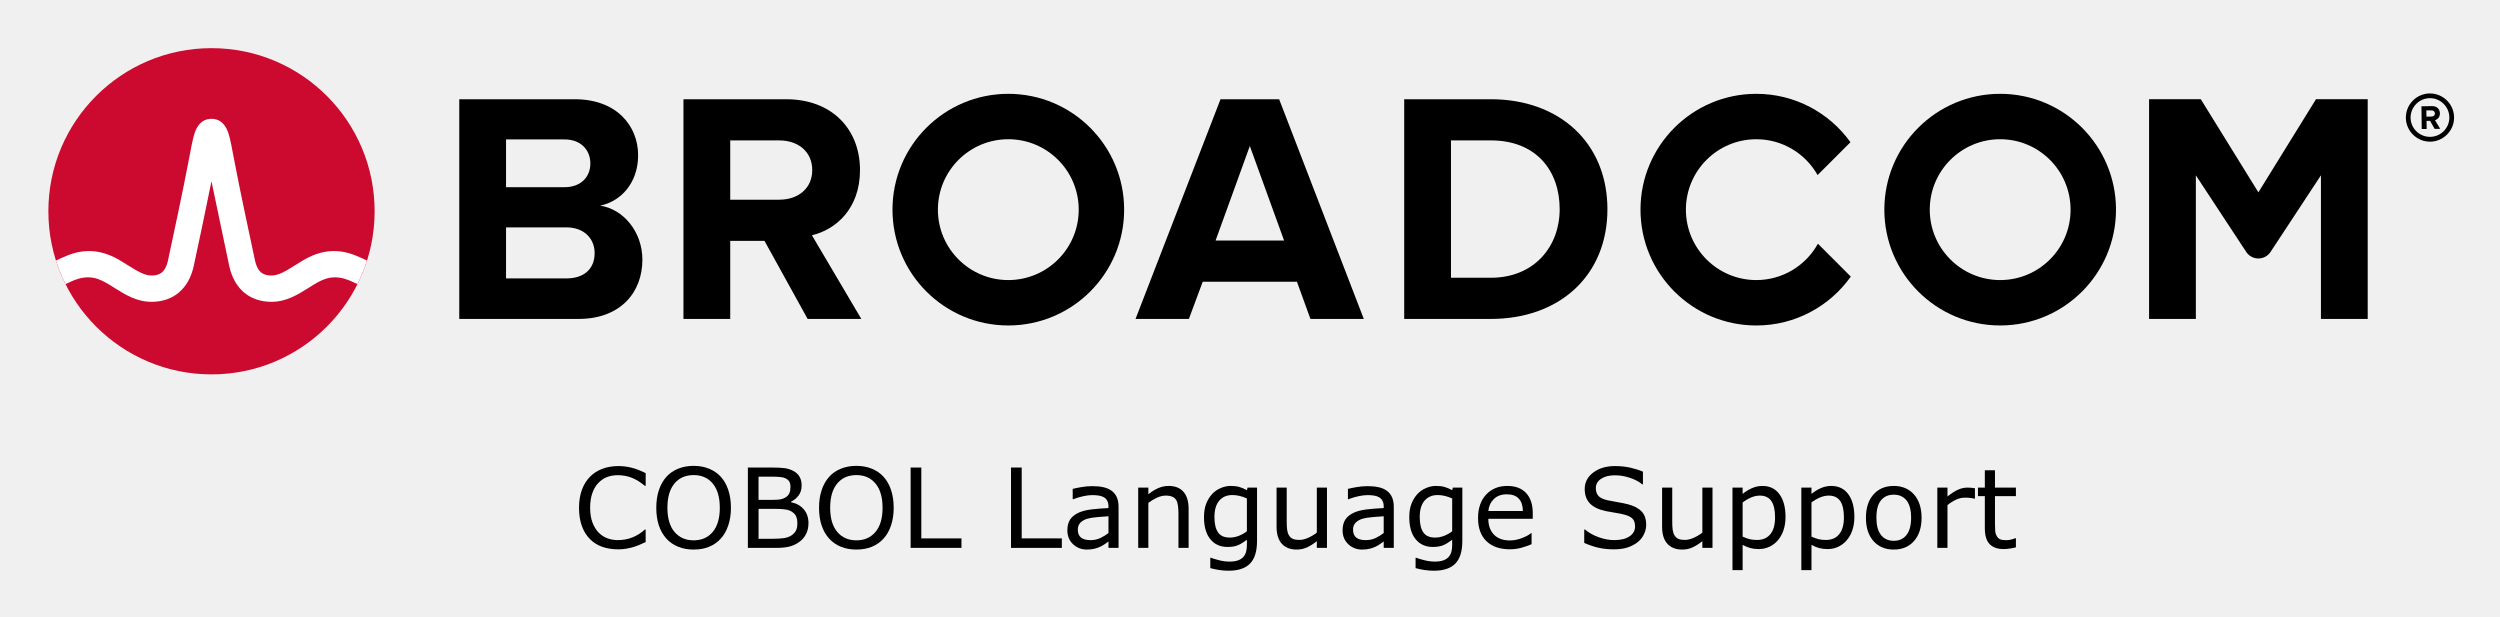
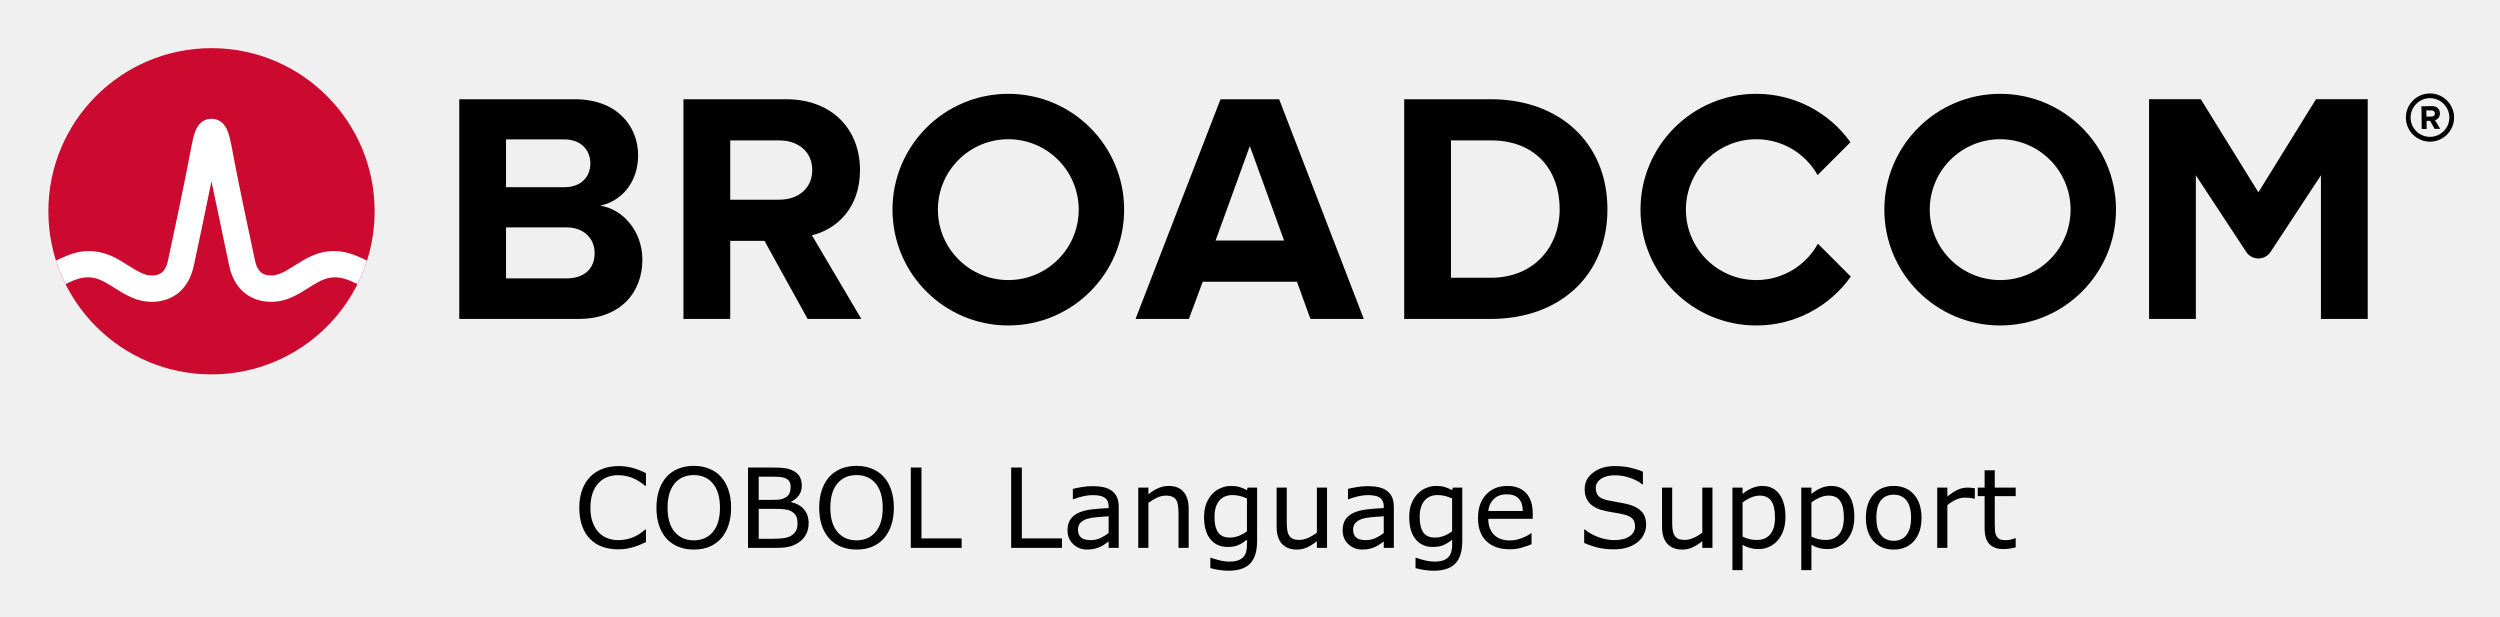
<svg xmlns="http://www.w3.org/2000/svg" xmlns:xlink="http://www.w3.org/1999/xlink" role="img" viewBox="-4.53 -4.53 248.82 61.32">
  <path d="M237.32 9.09c-1.06 0-1.93-.86-1.93-1.92s.87-1.93 1.93-1.93 1.93.87 1.93 1.93-.87 1.92-1.93 1.92m0-4.32c-1.32 0-2.4 1.08-2.4 2.4 0 1.32 1.08 2.4 2.4 2.4 1.32 0 2.4-1.08 2.4-2.4 0-1.32-1.08-2.4-2.4-2.4" />
  <path d="M237.48 7.07l-.51.01-.01-.62h.51c.19-.01.34.11.34.3.01.19-.14.31-.33.31m.83-.32c-.01-.42-.3-.72-.77-.72l-1.07.02.03 2.26h.49l-.01-.81h.35l.46.8.55-.01-.52-.86c.24-.06.49-.28.49-.68M51.834 23.18h-5.999V9.347h5.835c1.574 0 2.557 1.016 2.557 2.393 0 1.377-.983 2.36-2.557 2.36H45v4h6.834c1.836 0 2.819 1.18 2.819 2.556 0 1.574-1.049 2.525-2.819 2.525m3.376-7.245c2.066-.426 3.771-2.262 3.771-5.015 0-2.918-2.131-5.573-6.295-5.573h-11.506v21.865h11.867c4.163 0 6.359-2.623 6.359-5.901 0-2.754-1.868-5.015-4.196-5.376m17.823-.59H68v4.098h3.558l4.294 7.769h5.343l-4.917-8.327c2.361-.557 4.786-2.622 4.786-6.49m0 0c0-4.065-2.786-7.048-7.343-7.048h-10.228v21.865h4.655V9.445h4.885c1.869 0 3.278 1.114 3.278 2.95s-1.409 2.95-3.278 2.95m43.421 4.065l3.409-9.408 3.41 9.408zm.492-14.063l-8.458 21.865h5.31l1.377-3.704h9.376l1.344 3.704h5.311l-8.425-21.865zm26.904 17.767h-3.967v-13.67h3.967c4.491 0 6.851 2.983 6.851 6.852 0 3.704-2.524 6.818-6.851 6.818m0-17.767h-8.622v21.865h8.622c6.851 0 11.604-4.327 11.604-10.916s-4.753-10.949-11.604-10.949m82.127-.004l-5.734 9.27-5.734-9.27h-5.146v21.869h4.656v-14.293l5.012 7.622c.574.871 1.851.871 2.424 0l5.013-7.622v14.293h4.656V5.343z" />
  <path id="a" d="M95.825 23.344c-3.871 0-7.008-3.138-7.008-7.008 0-3.871 3.137-7.009 7.008-7.009 3.87 0 7.008 3.138 7.008 7.009 0 3.87-3.138 7.008-7.008 7.008m0-18.536c-6.367 0-11.528 5.161-11.528 11.528 0 6.366 5.161 11.527 11.528 11.527 6.366 0 11.528-5.161 11.528-11.527 0-6.367-5.162-11.528-11.528-11.528" />
  <path d="M176.404 19.727c-1.195 2.156-3.492 3.617-6.132 3.617-3.87 0-7.008-3.138-7.008-7.008 0-3.871 3.138-7.008 7.008-7.008 2.618 0 4.897 1.438 6.1 3.565l3.27-3.269c-2.092-2.915-5.508-4.816-9.37-4.816-6.367 0-11.527 5.161-11.527 11.528 0 6.366 5.16 11.528 11.527 11.528 3.883 0 7.316-1.922 9.404-4.865z" />
  <use transform="translate(98.718)" xlink:href="#a" />
  <ellipse cx="16.52" cy="16.497" fill="#cc092f" rx="16.236" ry="16.235" />
  <path fill="#fff" d="M30.825 20.883c-1.857-.74-3.557-.492-5.261.541 0 0-.621.379-.807.496-.794.498-1.543.97-2.263.97-.687 0-1.363-.184-1.649-1.513-.446-2.073-1.534-7.167-2.009-9.69-.279-1.483-.432-2.282-.591-2.825-.28-.954-.792-1.473-1.519-1.556 0 0-.114-.016-.207-.016-.092 0-.218.018-.218.018-.72.086-1.229.605-1.507 1.554-.159.543-.312 1.342-.591 2.825-.475 2.523-1.563 7.617-2.009 9.69-.286 1.329-.962 1.513-1.649 1.513-.72 0-1.469-.472-2.263-.97-.186-.117-.808-.496-.808-.496-1.703-1.033-3.404-1.281-5.26-.541-.401.16-.796.339-1.172.52.257.806.577 1.599.95 2.344.411-.202.842-.402 1.282-.532.634-.187 1.284-.197 1.914.014.612.205 1.157.568 1.7.909 1.023.643 2.182 1.372 3.657 1.372 2.186 0 3.72-1.305 4.21-3.581.38-1.764 1.222-5.702 1.763-8.418 0 0 1.386 6.654 1.765 8.418.49 2.276 2.025 3.581 4.211 3.581 1.475 0 2.634-.729 3.657-1.372.543-.341 1.088-.704 1.7-.909.629-.211 1.28-.201 1.914-.014.44.13.87.331 1.281.533.374-.745.693-1.539.95-2.345-.376-.181-.77-.36-1.171-.52" />
  <g text-anchor="middle">
-     <path d="M59.731 49.42q-.295.129-.537.242-.236.113-.623.236-.328.102-.714.172-.381.075-.843.075-.87 0-1.584-.242-.709-.247-1.235-.768-.516-.51-.806-1.294-.29-.79-.29-1.832 0-.988.279-1.767.279-.779.806-1.316.51-.521 1.23-.795.725-.274 1.606-.274.645 0 1.284.156.645.156 1.429.548v1.262h-.081q-.661-.553-1.311-.806t-1.391-.252q-.607 0-1.096.199-.483.193-.865.607-.371.403-.58 1.02-.204.612-.204 1.418 0 .843.226 1.45.231.607.591.988.376.397.875.591.505.188 1.063.188.768 0 1.439-.263.671-.263 1.257-.79h.075z" />
-     <path d="M67.208 42.921q.489.537.747 1.316.263.779.263 1.767 0 .988-.269 1.772-.263.779-.741 1.3-.494.542-1.171.816-.671.274-1.536.274-.843 0-1.536-.279-.688-.279-1.171-.811-.483-.532-.747-1.305-.258-.773-.258-1.767 0-.978.258-1.751.258-.779.752-1.332.473-.526 1.171-.806.704-.279 1.531-.279.859 0 1.542.285.688.279 1.166.8zm-.097 3.083q0-1.558-.698-2.401-.698-.849-1.907-.849-1.219 0-1.917.849-.693.843-.693 2.401 0 1.574.709 2.412.709.833 1.901.833 1.192 0 1.896-.833.709-.838.709-2.412z" />
-     <path d="M75.936 47.54q0 .596-.226 1.053-.226.457-.607.752-.451.354-.994.505Q73.573 50 72.74 50h-2.836v-7.998h2.369q.875 0 1.311.064t.833.269q.44.231.639.596.199.36.199.865 0 .569-.29.972-.29.397-.773.639v.043q.811.167 1.278.714.467.542.467 1.375zm-1.789-3.604q0-.29-.097-.489-.097-.199-.312-.322-.252-.145-.612-.177-.36-.038-.892-.038h-1.268v2.31h1.375q.5 0 .795-.048.295-.054.548-.215.252-.161.354-.414.107-.258.107-.607zm.682 3.647q0-.483-.145-.768-.145-.285-.526-.483-.258-.134-.628-.172-.365-.043-.892-.043h-1.67v2.976h1.407q.698 0 1.144-.07.446-.075.73-.269.301-.209.44-.478.14-.269.14-.693z" />
-     <path d="M83.407 42.921q.489.537.747 1.316.263.779.263 1.767 0 .988-.269 1.772-.263.779-.741 1.3-.494.542-1.171.816-.671.274-1.536.274-.843 0-1.536-.279-.688-.279-1.171-.811-.483-.532-.747-1.305-.258-.773-.258-1.767 0-.978.258-1.751.258-.779.752-1.332.473-.526 1.171-.806.704-.279 1.531-.279.859 0 1.542.285.688.279 1.166.8zm-.097 3.083q0-1.558-.698-2.401-.698-.849-1.907-.849-1.219 0-1.917.849-.693.843-.693 2.401 0 1.574.709 2.412.709.833 1.901.833 1.192 0 1.896-.833.709-.838.709-2.412z" />
-     <path d="M91.163 50h-5.06v-7.998h1.063v7.052h3.996z" />
-     <path d="M101.153 50H96.094v-7.998h1.063v7.052h3.996z" />
-     <path d="M106.798 50h-1.004v-.639q-.134.091-.365.258-.226.161-.44.258-.252.124-.58.204-.328.086-.768.086-.811 0-1.375-.537-.564-.537-.564-1.37 0-.682.29-1.101.295-.424.838-.666.548-.242 1.316-.328.768-.086 1.649-.129v-.156q0-.344-.124-.569-.118-.226-.344-.354-.215-.124-.516-.167-.301-.043-.628-.043-.397 0-.886.107-.489.102-1.01.301h-.054V44.129q.295-.081.854-.177.559-.097 1.101-.097.634 0 1.101.107.473.102.816.354.338.247.516.639.177.392.177.972zm-1.004-1.477v-1.67q-.462.027-1.09.081-.623.054-.988.156-.435.124-.704.387-.269.258-.269.714 0 .516.312.779.312.258.951.258.532 0 .972-.204.44-.209.816-.5z" />
-     <path d="M113.77 50h-1.01v-3.416q0-.414-.048-.773-.048-.365-.177-.569-.134-.226-.387-.333-.252-.113-.655-.113-.414 0-.865.204-.451.204-.865.521V50h-1.01v-6h1.01v.666q.473-.392.978-.612.505-.22 1.037-.22.972 0 1.482.585.51.585.51 1.687z" />
-     <path d="M120.58 49.318q0 1.525-.693 2.24-.693.714-2.132.714-.478 0-.935-.07-.451-.064-.892-.188V50.983h.054q.247.097.784.236.537.145 1.074.145.516 0 .854-.124.338-.124.526-.344.188-.209.269-.505.081-.295.081-.661v-.548q-.457.365-.875.548-.414.177-1.058.177-1.074 0-1.708-.773-.628-.779-.628-2.191 0-.773.215-1.332.22-.564.596-.972.349-.381.849-.591.5-.215.994-.215.521 0 .87.107.354.102.747.317l.064-.258h.945zm-1.01-.967v-3.271q-.403-.183-.752-.258-.344-.081-.688-.081-.833 0-1.311.559-.478.559-.478 1.622 0 1.01.354 1.531.354.521 1.176.521.44 0 .881-.167.446-.172.816-.457z" />
-     <path d="M127.541 50h-1.01v-.666q-.51.403-.978.618-.467.215-1.031.215-.945 0-1.472-.575-.526-.58-.526-1.697V44.001h1.01v3.416q0 .457.043.784.043.322.183.553.145.236.376.344.231.107.671.107.392 0 .854-.204.467-.204.87-.521v-4.479h1.01z" />
-     <path d="M134.191 50h-1.004v-.639q-.134.091-.365.258-.226.161-.44.258-.252.124-.58.204-.328.086-.768.086-.811 0-1.375-.537-.564-.537-.564-1.37 0-.682.29-1.101.295-.424.838-.666.548-.242 1.316-.328.768-.086 1.649-.129v-.156q0-.344-.124-.569-.118-.226-.344-.354-.215-.124-.516-.167-.301-.043-.628-.043-.397 0-.886.107-.489.102-1.01.301h-.054V44.129q.295-.081.854-.177.559-.097 1.101-.097.634 0 1.101.107.473.102.816.354.338.247.516.639.177.392.177.972zm-1.004-1.477v-1.67q-.462.027-1.09.081-.623.054-.988.156-.435.124-.704.387-.269.258-.269.714 0 .516.312.779.312.258.951.258.532 0 .972-.204.44-.209.816-.5z" />
-     <path d="M141.012 49.318q0 1.525-.693 2.24-.693.714-2.132.714-.478 0-.935-.07-.451-.064-.892-.188V50.983h.054q.247.097.784.236.537.145 1.074.145.516 0 .854-.124.338-.124.526-.344.188-.209.269-.505.081-.295.081-.661v-.548q-.457.365-.875.548-.414.177-1.058.177-1.074 0-1.708-.773-.628-.779-.628-2.191 0-.773.215-1.332.22-.564.596-.972.349-.381.849-.591.5-.215.994-.215.521 0 .87.107.354.102.747.317l.065-.258h.945zm-1.01-.967v-3.271q-.403-.183-.752-.258-.344-.081-.688-.081-.833 0-1.311.559-.478.559-.478 1.622 0 1.01.354 1.531.354.521 1.176.521.44 0 .881-.167.446-.172.816-.457z" />
-     <path d="M148.021 47.105h-4.42q0 .553.167.967.167.408.457.671.279.258.661.387.387.129.849.129.612 0 1.23-.242.623-.247.886-.483h.054v1.101q-.51.215-1.042.36-.532.145-1.117.145-1.493 0-2.331-.806-.838-.811-.838-2.299 0-1.472.8-2.336.806-.865 2.116-.865 1.214 0 1.869.709.661.709.661 2.014zm-.983-.773q-.005-.795-.403-1.23-.392-.435-1.198-.435-.811 0-1.294.478-.478.478-.542 1.187z" />
-     <path d="M159.311 47.717q0 .467-.22.924-.215.457-.607.773-.43.344-1.004.537-.569.193-1.375.193-.865 0-1.558-.161-.688-.161-1.402-.478v-1.332h.075q.607.505 1.402.779.795.274 1.493.274.988 0 1.536-.371.553-.371.553-.988 0-.532-.263-.784-.258-.252-.79-.392-.403-.107-.875-.177-.467-.07-.994-.177-1.063-.226-1.579-.768-.51-.548-.51-1.423 0-1.004.849-1.644.849-.645 2.154-.645.843 0 1.547.161.704.161 1.246.397v1.257h-.075q-.457-.387-1.203-.639-.741-.258-1.52-.258-.854 0-1.375.354-.516.354-.516.913 0 .499.258.784.258.285.908.435.344.075.978.183t1.074.22q.892.236 1.343.714.451.478.451 1.337z" />
-     <path d="M165.912 50h-1.01v-.666q-.51.403-.978.618-.467.215-1.031.215-.945 0-1.472-.575-.526-.58-.526-1.697V44.001h1.01v3.416q0 .457.043.784.043.322.183.553.145.236.376.344.231.107.671.107.392 0 .854-.204.467-.204.87-.521v-4.479h1.01z" />
-     <path d="M173.18 46.928q0 .73-.209 1.337-.209.602-.591 1.021-.354.397-.838.618-.478.215-1.015.215-.467 0-.849-.102-.376-.102-.768-.317v2.514h-1.01v-8.212h1.01v.628q.403-.338.902-.564.505-.231 1.074-.231 1.085 0 1.687.822.607.816.607 2.272zm-1.042.027q0-1.085-.371-1.622-.371-.537-1.139-.537-.435 0-.875.188-.44.188-.843.494v3.4q.43.193.736.263.312.07.704.07.843 0 1.316-.569.473-.569.473-1.687z" />
-     <path d="M180.033 46.928q0 .73-.209 1.337-.209.602-.591 1.021-.354.397-.838.618-.478.215-1.015.215-.467 0-.849-.102-.376-.102-.768-.317v2.514h-1.01v-8.212h1.01v.628q.403-.338.902-.564.505-.231 1.074-.231 1.085 0 1.687.822.607.816.607 2.272zm-1.042.027q0-1.085-.371-1.622-.371-.537-1.139-.537-.435 0-.875.188-.44.188-.843.494v3.4q.43.193.736.263.312.07.704.07.843 0 1.316-.569.473-.569.473-1.687z" />
-     <path d="M186.72 47.003q0 1.466-.752 2.315-.752.849-2.014.849-1.273 0-2.025-.849-.747-.849-.747-2.315 0-1.466.747-2.315.752-.854 2.025-.854 1.262 0 2.014.854.752.849.752 2.315zm-1.042 0q0-1.166-.457-1.73-.457-.569-1.268-.569-.822 0-1.278.569-.451.564-.451 1.729 0 1.128.457 1.713.457.58 1.273.58.806 0 1.262-.575.462-.58.462-1.719z" />
-     <path d="M192.032 45.102h-.054q-.226-.054-.44-.075-.209-.027-.5-.027-.467 0-.902.209-.435.204-.838.532V50h-1.01v-6h1.01v.886q.602-.483 1.058-.682.462-.204.94-.204.263 0 .381.016.118.011.354.048z" />
-     <path d="M196.109 49.946q-.285.075-.623.124-.333.048-.596.048-.918 0-1.396-.494-.478-.494-.478-1.584v-3.19h-.682v-.849h.682v-1.724h1.01v1.724h2.084v.849h-2.084v2.734q0 .473.021.741.021.263.15.494.118.215.322.317.209.097.634.097.247 0 .516-.07.269-.075.387-.124h.054z" />
+     <path d="M59.758 49.42q-.295.129-.537.242-.236.113-.623.236-.328.102-.714.172-.381.075-.843.075-.87 0-1.584-.242-.709-.247-1.235-.768-.516-.51-.806-1.294-.29-.79-.29-1.832 0-.988.279-1.767.279-.779.806-1.316.51-.521 1.23-.795.725-.274 1.606-.274.645 0 1.284.156.645.156 1.429.548v1.262h-.081q-.661-.553-1.311-.806-.65-.252-1.391-.252-.607 0-1.096.199-.483.193-.865.607-.371.403-.58 1.021-.204.612-.204 1.418 0 .843.226 1.45.231.607.591.988.376.397.875.591.505.188 1.063.188.768 0 1.439-.263.671-.263 1.257-.79h.075z" />
+     <path d="M67.224 42.921q.489.537.747 1.316.263.779.263 1.767 0 .988-.269 1.772-.263.779-.741 1.3-.494.542-1.171.816-.671.274-1.536.274-.843 0-1.536-.279-.688-.279-1.171-.811-.483-.532-.747-1.305-.258-.773-.258-1.767 0-.978.258-1.751.258-.779.752-1.332.473-.526 1.171-.806.704-.279 1.531-.279.859 0 1.542.285.688.279 1.166.8zm-.097 3.083q0-1.558-.698-2.401-.698-.849-1.907-.849-1.219 0-1.917.849-.693.843-.693 2.401 0 1.574.709 2.412.709.833 1.901.833t1.896-.833q.709-.838.709-2.412z" />
+     <path d="M75.952 47.54q0 .596-.226 1.053-.226.457-.607.752-.451.354-.994.505Q73.589 50 72.756 50h-2.836v-7.998h2.369q.875 0 1.311.064.435.064.833.269.44.231.639.596.199.36.199.865 0 .569-.29.972-.29.397-.773.639v.043q.811.167 1.278.714.467.542.467 1.375zm-1.789-3.604q0-.29-.097-.489-.097-.199-.312-.322-.252-.145-.612-.177-.36-.038-.892-.038h-1.268v2.31h1.375q.5 0 .795-.048.295-.054.548-.215.252-.161.354-.414.107-.258.107-.607zm.682 3.647q0-.483-.145-.768-.145-.285-.526-.483-.258-.134-.628-.172-.365-.043-.892-.043h-1.67v2.976h1.407q.698 0 1.144-.07.446-.075.73-.269.301-.209.44-.478.14-.269.14-.693z" />
+     <path d="M83.423 42.921q.489.537.747 1.316.263.779.263 1.767 0 .988-.269 1.772-.263.779-.741 1.3-.494.542-1.171.816-.671.274-1.536.274-.843 0-1.536-.279-.688-.279-1.171-.811-.483-.532-.747-1.305-.258-.773-.258-1.767 0-.978.258-1.751.258-.779.752-1.332.473-.526 1.171-.806.704-.279 1.531-.279.859 0 1.542.285.688.279 1.166.8zm-.097 3.083q0-1.558-.698-2.401-.698-.849-1.907-.849-1.219 0-1.917.849-.693.843-.693 2.401 0 1.574.709 2.412.709.833 1.901.833 1.192 0 1.896-.833.709-.838.709-2.412z" />
+     <path d="M91.179 50h-5.06v-7.998h1.063v7.052h3.996z" />
+     <path d="M101.169 50h-5.06v-7.998h1.063v7.052h3.996z" />
+     <path d="M106.814 50h-1.004v-.639q-.134.091-.365.258-.226.161-.44.258-.252.124-.58.204-.328.086-.768.086-.811 0-1.375-.537-.564-.537-.564-1.37 0-.682.29-1.101.295-.424.838-.666.548-.242 1.316-.328.768-.086 1.649-.129v-.156q0-.344-.124-.569-.118-.226-.344-.354-.215-.124-.516-.167-.301-.043-.628-.043-.397 0-.886.107-.489.102-1.01.301h-.054V44.129q.295-.081.854-.177.559-.097 1.101-.097.634 0 1.101.107.473.102.816.354.338.247.516.639.177.392.177.972zm-1.004-1.477v-1.67q-.462.027-1.09.081-.623.054-.988.156-.435.124-.704.387-.269.258-.269.714 0 .516.312.779.312.258.951.258.532 0 .972-.204.44-.209.816-.5z" />
+     <path d="M113.775 50h-1.01v-3.416q0-.414-.048-.773-.048-.365-.177-.569-.134-.226-.387-.333-.252-.113-.655-.113-.414 0-.865.204-.451.204-.865.521V50h-1.01v-6h1.01v.666q.473-.392.978-.612.505-.22 1.037-.22.972 0 1.482.585.51.585.51 1.687z" />
+     <path d="M120.586 49.318q0 1.525-.693 2.24-.693.714-2.132.714-.478 0-.935-.07-.451-.064-.892-.188V50.983h.054q.247.097.784.236.537.145 1.074.145.516 0 .854-.124.338-.124.526-.344.188-.209.269-.505.081-.295.081-.661v-.548q-.457.365-.875.548-.414.177-1.058.177-1.074 0-1.708-.773-.628-.779-.628-2.191 0-.773.215-1.332.22-.564.596-.972.349-.381.849-.591.5-.215.994-.215.521 0 .87.107.354.102.747.317l.064-.258h.945zm-1.01-.967v-3.271q-.403-.183-.752-.258-.344-.081-.688-.081-.833 0-1.311.559-.478.559-.478 1.622 0 1.01.354 1.531.354.521 1.176.521.44 0 .881-.167.446-.172.816-.457z" />
+     <path d="M127.547 50h-1.01v-.666q-.51.403-.978.618-.467.215-1.031.215-.945 0-1.472-.575-.526-.58-.526-1.697V44.001h1.01v3.416q0 .457.043.784.043.322.183.553.145.236.376.344.231.107.671.107.392 0 .854-.204.467-.204.87-.521v-4.479h1.01z" />
+     <path d="M134.196 50h-1.004v-.639q-.134.091-.365.258-.226.161-.44.258-.252.124-.58.204-.328.086-.768.086-.811 0-1.375-.537-.564-.537-.564-1.37 0-.682.29-1.101.295-.424.838-.666.548-.242 1.316-.328.768-.086 1.649-.129v-.156q0-.344-.124-.569-.118-.226-.344-.354-.215-.124-.516-.167-.301-.043-.628-.043-.397 0-.886.107-.489.102-1.01.301h-.054V44.129q.295-.081.854-.177.559-.097 1.101-.097.634 0 1.101.107.473.102.816.354.338.247.516.639.177.392.177.972zm-1.004-1.477v-1.67q-.462.027-1.09.081-.623.054-.988.156-.435.124-.704.387-.269.258-.269.714 0 .516.312.779.312.258.951.258.532 0 .972-.204.44-.209.816-.5z" />
+     <path d="M141.007 49.318q0 1.525-.693 2.24-.693.714-2.132.714-.478 0-.935-.07-.451-.064-.892-.188V50.983h.054q.247.097.784.236.537.145 1.074.145.516 0 .854-.124.338-.124.526-.344.188-.209.269-.505.081-.295.081-.661v-.548q-.457.365-.875.548-.414.177-1.058.177-1.074 0-1.708-.773-.628-.779-.628-2.191 0-.773.215-1.332.22-.564.596-.972.349-.381.849-.591.5-.215.994-.215.521 0 .87.107.354.102.747.317l.065-.258h.945zm-1.01-.967v-3.271q-.403-.183-.752-.258-.344-.081-.688-.081-.833 0-1.311.559-.478.559-.478 1.622 0 1.01.354 1.531.354.521 1.176.521.44 0 .881-.167.446-.172.816-.457z" />
+     <path d="M148.016 47.105h-4.42q0 .553.167.967.167.408.457.671.279.258.661.387.387.129.849.129.612 0 1.23-.242.623-.247.886-.483h.054v1.101q-.51.215-1.042.36-.532.145-1.117.145-1.493 0-2.331-.806-.838-.811-.838-2.299 0-1.472.8-2.336.806-.865 2.116-.865 1.214 0 1.869.709.661.709.661 2.014zm-.983-.773q-.005-.795-.403-1.23-.392-.435-1.198-.435-.811 0-1.294.478-.478.478-.542 1.187z" />
+     <path d="M159.306 47.717q0 .467-.22.924-.215.457-.607.773-.43.344-1.004.537-.569.193-1.375.193-.865 0-1.558-.161-.688-.161-1.402-.478v-1.332h.075q.607.505 1.402.779.795.274 1.493.274.988 0 1.536-.371.553-.371.553-.988 0-.532-.263-.784-.258-.252-.79-.392-.403-.107-.875-.177-.467-.07-.994-.177-1.063-.226-1.579-.768-.51-.548-.51-1.423 0-1.004.849-1.644.849-.645 2.154-.645.843 0 1.547.161.704.161 1.246.397v1.257h-.075q-.457-.387-1.203-.639-.741-.258-1.52-.258-.854 0-1.375.354-.516.354-.516.913 0 .499.258.784.258.285.908.435.344.075.978.183.634.107 1.074.22.892.236 1.343.714.451.478.451 1.337z" />
+     <path d="M165.907 50h-1.01v-.666q-.51.403-.978.618-.467.215-1.031.215-.945 0-1.472-.575-.526-.58-.526-1.697V44.001h1.01v3.416q0 .457.043.784.043.322.183.553.145.236.376.344.231.107.671.107.392 0 .854-.204.467-.204.87-.521v-4.479h1.01z" />
+     <path d="M173.174 46.928q0 .73-.209 1.337-.209.602-.591 1.021-.354.397-.838.618-.478.215-1.015.215-.467 0-.849-.102-.376-.102-.768-.317v2.514h-1.01v-8.212h1.01v.628q.403-.338.902-.564.505-.231 1.074-.231 1.085 0 1.687.822.607.816.607 2.272zm-1.042.027q0-1.085-.371-1.622-.371-.537-1.139-.537-.435 0-.875.188-.44.188-.843.494v3.4q.43.193.736.263.312.07.704.07.843 0 1.316-.569.473-.569.473-1.687z" />
+     <path d="M180.028 46.928q0 .73-.209 1.337-.209.602-.591 1.021-.354.397-.838.618-.478.215-1.015.215-.467 0-.849-.102-.376-.102-.768-.317v2.514h-1.01v-8.212h1.01v.628q.403-.338.902-.564.505-.231 1.074-.231 1.085 0 1.687.822.607.816.607 2.272zm-1.042.027q0-1.085-.371-1.622-.371-.537-1.139-.537-.435 0-.875.188-.44.188-.843.494v3.4q.43.193.736.263.312.07.704.07.843 0 1.316-.569.473-.569.473-1.687z" />
+     <path d="M186.715 47.003q0 1.466-.752 2.315-.752.849-2.014.849-1.273 0-2.025-.849-.747-.849-.747-2.315 0-1.466.747-2.315.752-.854 2.025-.854 1.262 0 2.014.854.752.849.752 2.315zm-1.042 0q0-1.166-.457-1.73-.457-.569-1.268-.569-.822 0-1.278.569-.451.564-.451 1.729 0 1.128.457 1.713.457.58 1.273.58.806 0 1.262-.575.462-.58.462-1.719z" />
+     <path d="M192.021 45.102h-.054q-.226-.054-.44-.075-.209-.027-.5-.027-.467 0-.902.209-.435.204-.838.532V50h-1.01v-6h1.01v.886q.602-.483 1.058-.682.462-.204.94-.204.263 0 .381.016.118.011.354.048z" />
+     <path d="M196.087 49.946q-.285.075-.623.124-.333.048-.596.048-.918 0-1.396-.494-.478-.494-.478-1.584v-3.19h-.682v-.849h.682v-1.724h1.01v1.724h2.084v.849h-2.084v2.734q0 .473.021.741.021.263.15.494.118.215.322.317.209.097.634.097.247 0 .516-.07.269-.075.387-.124h.054z" />
  </g>
</svg>
